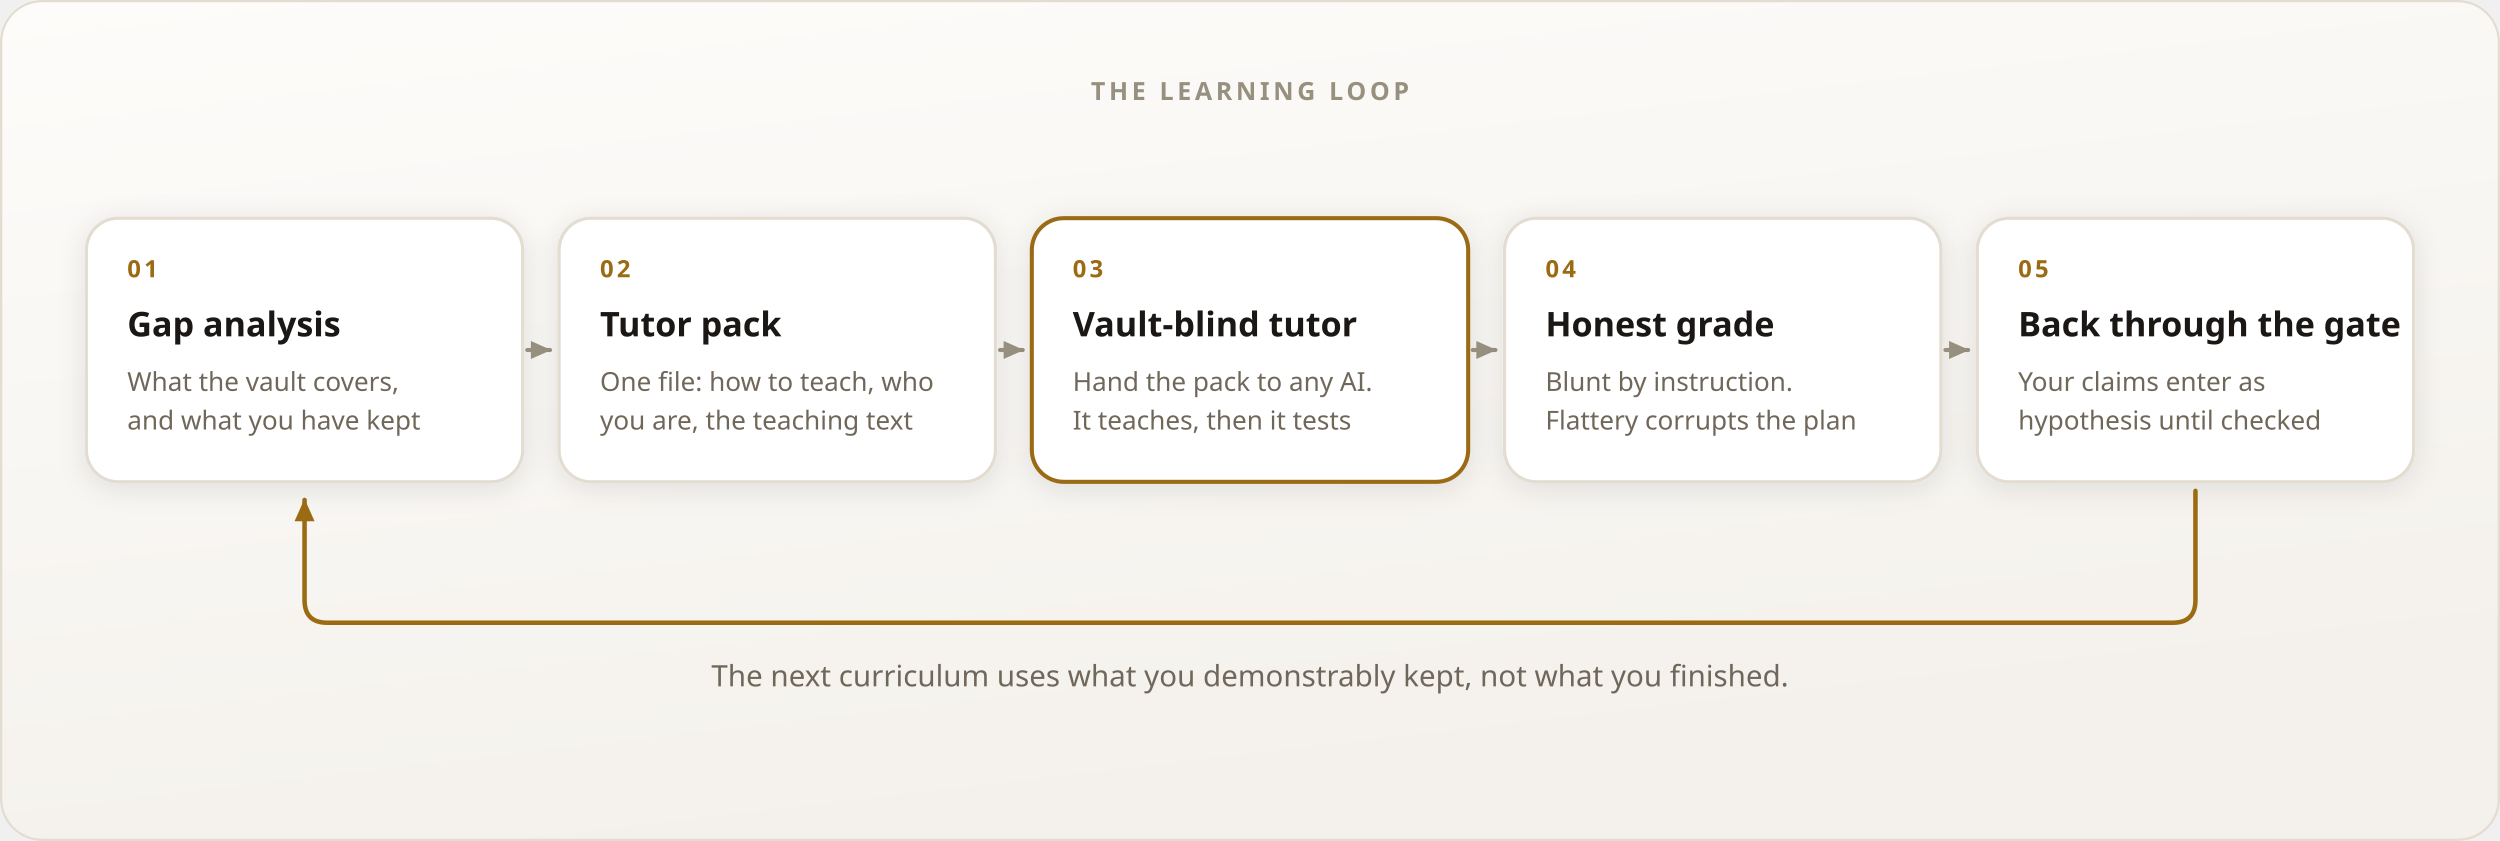
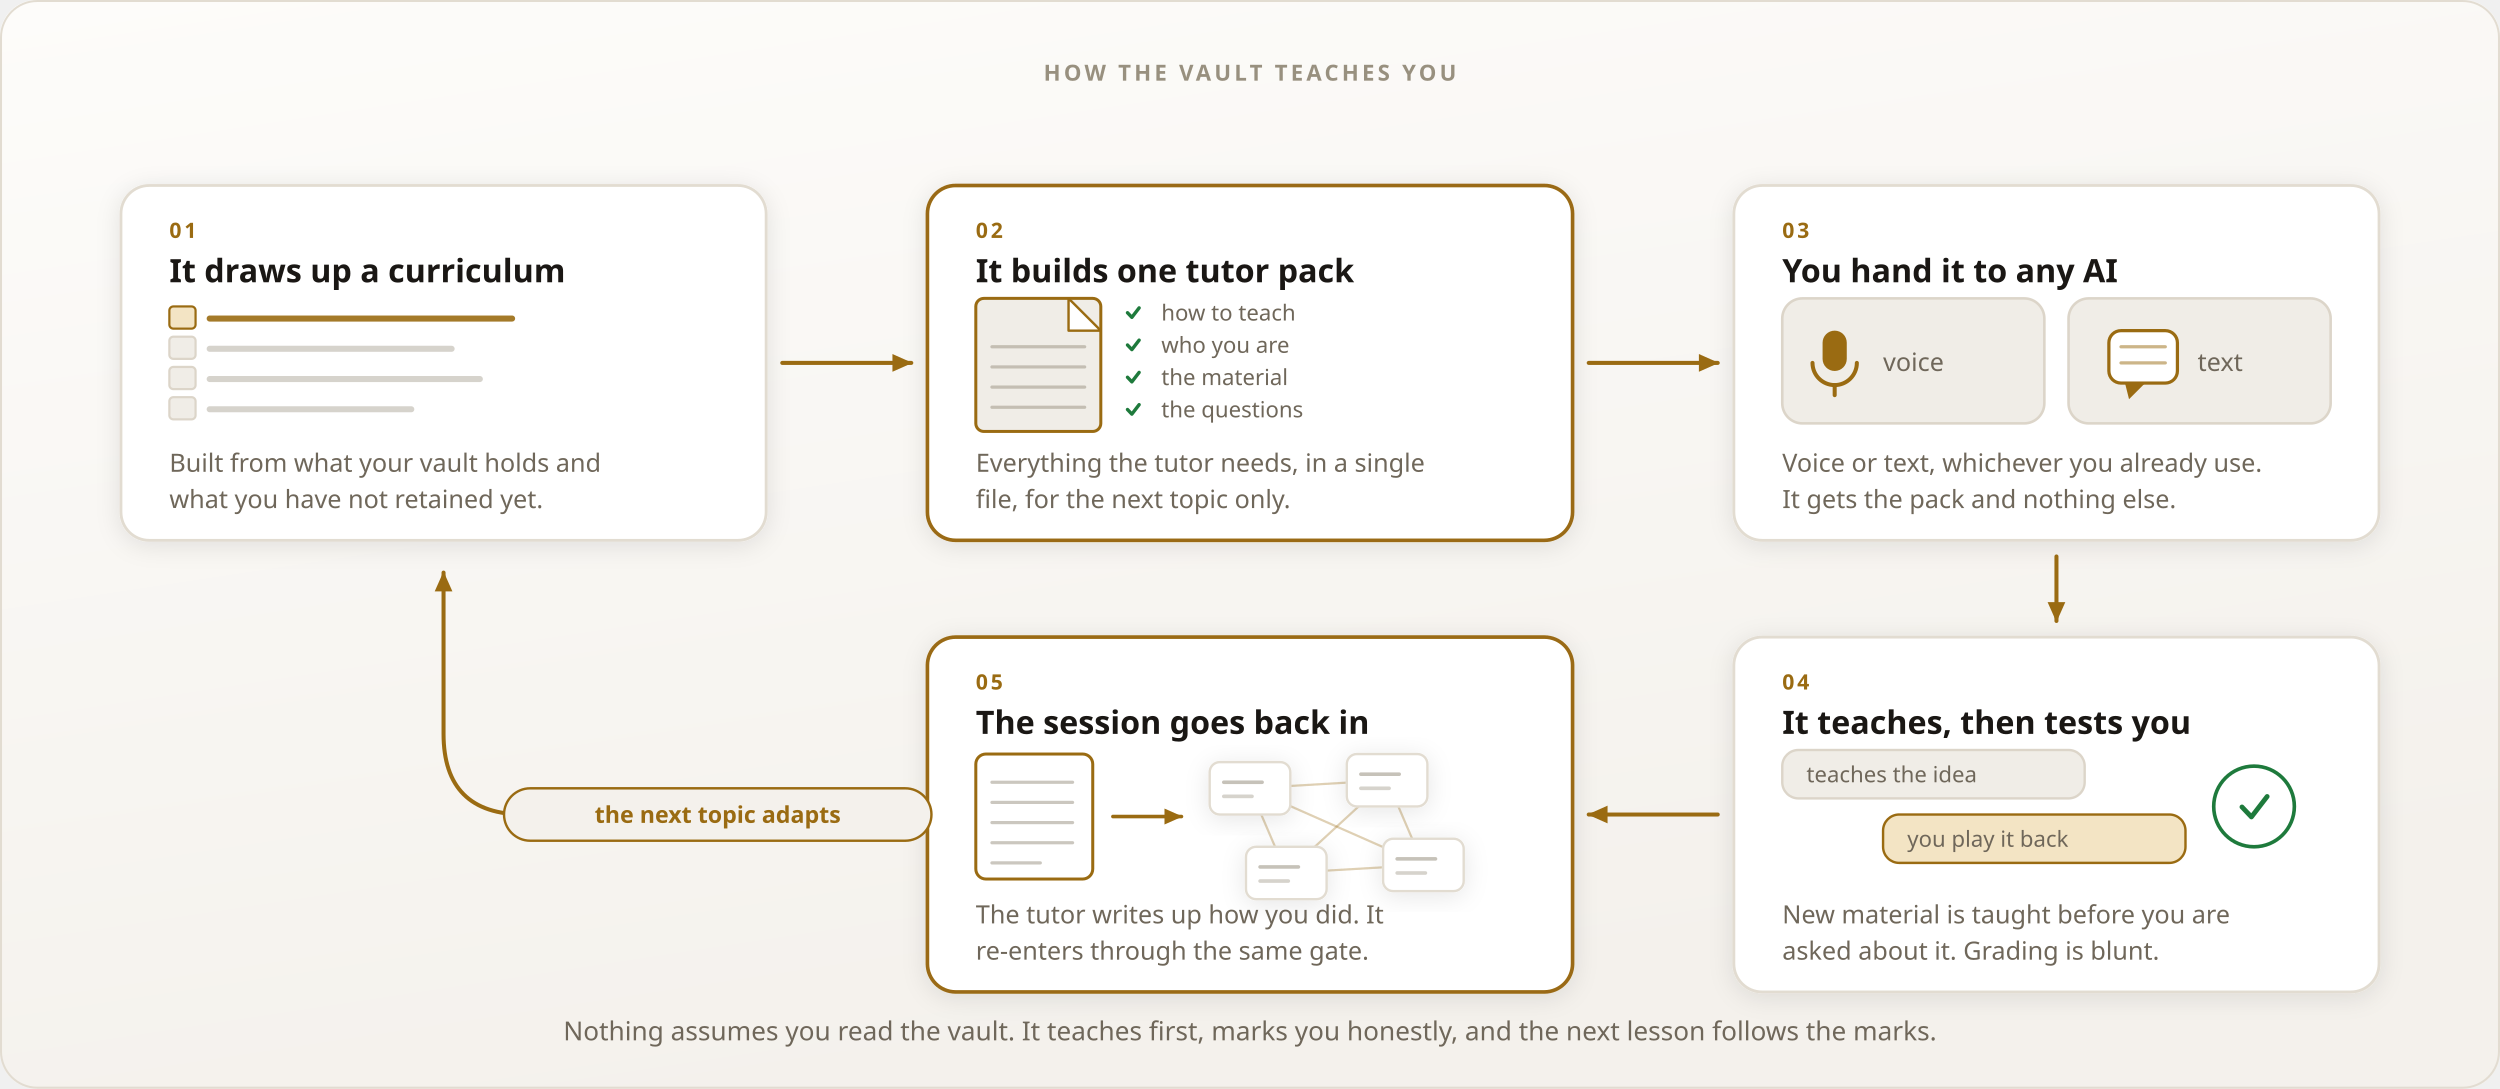
- <svg xmlns="http://www.w3.org/2000/svg" viewBox="0 0 1100 370" width="1100" height="370" role="img">
+ <svg xmlns="http://www.w3.org/2000/svg" viewBox="0 0 1240 540" width="1240" height="540" role="img">
  <defs>
    <linearGradient id="panel" x1="0" y1="0" x2="0.35" y2="1">
      <stop offset="0%" stop-color="#FDFCFA" />
      <stop offset="100%" stop-color="#F4F1EC" />
    </linearGradient>
    <linearGradient id="brass" x1="0" y1="0" x2="0" y2="1">
      <stop offset="0%" stop-color="#D8A548" />
      <stop offset="100%" stop-color="#9A6B12" />
    </linearGradient>
    <linearGradient id="beam" x1="0" y1="0" x2="0" y2="1">
      <stop offset="0%" stop-color="#D8A548" stop-opacity="0" />
      <stop offset="18%" stop-color="#D8A548" stop-opacity="0.85" />
      <stop offset="82%" stop-color="#D8A548" stop-opacity="0.85" />
      <stop offset="100%" stop-color="#D8A548" stop-opacity="0" />
    </linearGradient>
    <linearGradient id="fade-r" x1="0" y1="0" x2="1" y2="0">
      <stop offset="0%" stop-color="#D8D1C4" stop-opacity="0" />
      <stop offset="50%" stop-color="#D8D1C4" stop-opacity="1" />
      <stop offset="100%" stop-color="#D8D1C4" stop-opacity="0" />
    </linearGradient>
    <filter id="soft" x="-40%" y="-40%" width="180%" height="180%">
      <feDropShadow dx="0" dy="2" stdDeviation="6" flood-color="#000" flood-opacity="0.1" />
    </filter>
    <filter id="lift" x="-40%" y="-40%" width="180%" height="180%">
      <feDropShadow dx="0" dy="6" stdDeviation="16" flood-color="#000" flood-opacity="0.12" />
    </filter>
    <filter id="halo" x="-80%" y="-80%" width="260%" height="260%">
      <feGaussianBlur stdDeviation="10" />
    </filter>
    <filter id="halo-sm" x="-80%" y="-80%" width="260%" height="260%">
      <feGaussianBlur stdDeviation="4" />
    </filter>
    <marker id="arw" viewBox="0 0 10 10" refX="8.5" refY="5" markerWidth="5.5" markerHeight="5.5" orient="auto-start-reverse">
      <path d="M0 1 L9 5 L0 9 z" fill="#98907F" />
    </marker>
    <marker id="arw-a" viewBox="0 0 10 10" refX="8.5" refY="5" markerWidth="5.5" markerHeight="5.5" orient="auto-start-reverse">
      <path d="M0 1 L9 5 L0 9 z" fill="#9A6B12" />
    </marker>
    <marker id="arw-no" viewBox="0 0 10 10" refX="8.5" refY="5" markerWidth="5.5" markerHeight="5.5" orient="auto-start-reverse">
      <path d="M0 1 L9 5 L0 9 z" fill="#AE3A33" />
    </marker>
    <marker id="arw-ok" viewBox="0 0 10 10" refX="8.5" refY="5" markerWidth="5.5" markerHeight="5.5" orient="auto-start-reverse">
      <path d="M0 1 L9 5 L0 9 z" fill="#1E7A3C" />
    </marker>
  </defs>
-   <rect x="0" y="0" width="1100" height="370" rx="18" fill="url(#panel)" />
-   <rect x="0.5" y="0.5" width="1099" height="369" rx="18" fill="none" stroke="#E2DCD1" stroke-width="1" />
-   <text x="550.0" y="44" font-family="-apple-system, BlinkMacSystemFont, 'Segoe UI', 'Noto Sans', Helvetica, Arial, sans-serif" font-size="11" font-weight="700" fill="#98907F" text-anchor="middle" letter-spacing="1.6">THE LEARNING LOOP</text>
-   <rect x="38.0" y="96" width="192" height="116" rx="14" fill="#FFFFFF" stroke="#E2DCD1" stroke-width="1.4" filter="url(#soft)" />
-   <text x="56.0" y="122" font-family="-apple-system, BlinkMacSystemFont, 'Segoe UI', 'Noto Sans', Helvetica, Arial, sans-serif" font-size="10.5" font-weight="700" fill="#9A6B12" letter-spacing="1.4">01</text>
-   <text x="56.0" y="148" font-family="-apple-system, BlinkMacSystemFont, 'Segoe UI', 'Noto Sans', Helvetica, Arial, sans-serif" font-size="15" font-weight="700" fill="#1A1714">Gap analysis</text>
-   <text x="56.0" y="172" font-family="-apple-system, BlinkMacSystemFont, 'Segoe UI', 'Noto Sans', Helvetica, Arial, sans-serif" font-size="11.5" font-weight="400" fill="#6F675A">What the vault covers,</text>
-   <text x="56.0" y="189" font-family="-apple-system, BlinkMacSystemFont, 'Segoe UI', 'Noto Sans', Helvetica, Arial, sans-serif" font-size="11.5" font-weight="400" fill="#6F675A">and what you have kept</text>
-   <path d="M232.0 154.0 L242.0 154.0" fill="none" stroke="#98907F" stroke-width="1.8" stroke-linecap="round" stroke-linejoin="round" marker-end="url(#arw)" />
-   <rect x="246.0" y="96" width="192" height="116" rx="14" fill="#FFFFFF" stroke="#E2DCD1" stroke-width="1.4" filter="url(#soft)" />
-   <text x="264.0" y="122" font-family="-apple-system, BlinkMacSystemFont, 'Segoe UI', 'Noto Sans', Helvetica, Arial, sans-serif" font-size="10.5" font-weight="700" fill="#9A6B12" letter-spacing="1.4">02</text>
-   <text x="264.0" y="148" font-family="-apple-system, BlinkMacSystemFont, 'Segoe UI', 'Noto Sans', Helvetica, Arial, sans-serif" font-size="15" font-weight="700" fill="#1A1714">Tutor pack</text>
-   <text x="264.0" y="172" font-family="-apple-system, BlinkMacSystemFont, 'Segoe UI', 'Noto Sans', Helvetica, Arial, sans-serif" font-size="11.5" font-weight="400" fill="#6F675A">One file: how to teach, who</text>
-   <text x="264.0" y="189" font-family="-apple-system, BlinkMacSystemFont, 'Segoe UI', 'Noto Sans', Helvetica, Arial, sans-serif" font-size="11.5" font-weight="400" fill="#6F675A">you are, the teaching text</text>
-   <path d="M440.0 154.0 L450.0 154.0" fill="none" stroke="#98907F" stroke-width="1.8" stroke-linecap="round" stroke-linejoin="round" marker-end="url(#arw)" />
-   <rect x="454.0" y="96" width="192" height="116" rx="14" fill="#FFFFFF" stroke="#9A6B12" stroke-width="1.8" filter="url(#soft)" />
-   <text x="472.0" y="122" font-family="-apple-system, BlinkMacSystemFont, 'Segoe UI', 'Noto Sans', Helvetica, Arial, sans-serif" font-size="10.5" font-weight="700" fill="#9A6B12" letter-spacing="1.4">03</text>
-   <text x="472.0" y="148" font-family="-apple-system, BlinkMacSystemFont, 'Segoe UI', 'Noto Sans', Helvetica, Arial, sans-serif" font-size="15" font-weight="700" fill="#1A1714">Vault-blind tutor</text>
-   <text x="472.0" y="172" font-family="-apple-system, BlinkMacSystemFont, 'Segoe UI', 'Noto Sans', Helvetica, Arial, sans-serif" font-size="11.5" font-weight="400" fill="#6F675A">Hand the pack to any AI.</text>
-   <text x="472.0" y="189" font-family="-apple-system, BlinkMacSystemFont, 'Segoe UI', 'Noto Sans', Helvetica, Arial, sans-serif" font-size="11.5" font-weight="400" fill="#6F675A">It teaches, then it tests</text>
-   <path d="M648.0 154.0 L658.0 154.0" fill="none" stroke="#98907F" stroke-width="1.8" stroke-linecap="round" stroke-linejoin="round" marker-end="url(#arw)" />
-   <rect x="662.0" y="96" width="192" height="116" rx="14" fill="#FFFFFF" stroke="#E2DCD1" stroke-width="1.4" filter="url(#soft)" />
-   <text x="680.0" y="122" font-family="-apple-system, BlinkMacSystemFont, 'Segoe UI', 'Noto Sans', Helvetica, Arial, sans-serif" font-size="10.5" font-weight="700" fill="#9A6B12" letter-spacing="1.4">04</text>
-   <text x="680.0" y="148" font-family="-apple-system, BlinkMacSystemFont, 'Segoe UI', 'Noto Sans', Helvetica, Arial, sans-serif" font-size="15" font-weight="700" fill="#1A1714">Honest grade</text>
-   <text x="680.0" y="172" font-family="-apple-system, BlinkMacSystemFont, 'Segoe UI', 'Noto Sans', Helvetica, Arial, sans-serif" font-size="11.5" font-weight="400" fill="#6F675A">Blunt by instruction.</text>
-   <text x="680.0" y="189" font-family="-apple-system, BlinkMacSystemFont, 'Segoe UI', 'Noto Sans', Helvetica, Arial, sans-serif" font-size="11.5" font-weight="400" fill="#6F675A">Flattery corrupts the plan</text>
-   <path d="M856.0 154.0 L866.0 154.0" fill="none" stroke="#98907F" stroke-width="1.8" stroke-linecap="round" stroke-linejoin="round" marker-end="url(#arw)" />
-   <rect x="870.0" y="96" width="192" height="116" rx="14" fill="#FFFFFF" stroke="#E2DCD1" stroke-width="1.4" filter="url(#soft)" />
-   <text x="888.0" y="122" font-family="-apple-system, BlinkMacSystemFont, 'Segoe UI', 'Noto Sans', Helvetica, Arial, sans-serif" font-size="10.5" font-weight="700" fill="#9A6B12" letter-spacing="1.4">05</text>
-   <text x="888.0" y="148" font-family="-apple-system, BlinkMacSystemFont, 'Segoe UI', 'Noto Sans', Helvetica, Arial, sans-serif" font-size="15" font-weight="700" fill="#1A1714">Back through the gate</text>
-   <text x="888.0" y="172" font-family="-apple-system, BlinkMacSystemFont, 'Segoe UI', 'Noto Sans', Helvetica, Arial, sans-serif" font-size="11.5" font-weight="400" fill="#6F675A">Your claims enter as</text>
-   <text x="888.0" y="189" font-family="-apple-system, BlinkMacSystemFont, 'Segoe UI', 'Noto Sans', Helvetica, Arial, sans-serif" font-size="11.5" font-weight="400" fill="#6F675A">hypothesis until checked</text>
-   <path d="M966.0 216 L966.0 264 Q966.0 274 956.0 274 L144.0 274 Q134.0 274 134.0 264 L134.0 220" fill="none" stroke="#9A6B12" stroke-width="2" stroke-linecap="round" stroke-linejoin="round" marker-end="url(#arw-a)" />
-   <text x="550.0" y="302" font-family="-apple-system, BlinkMacSystemFont, 'Segoe UI', 'Noto Sans', Helvetica, Arial, sans-serif" font-size="13" font-weight="400" fill="#6F675A" text-anchor="middle">The next curriculum uses what you demonstrably kept, not what you finished.</text>
+   <rect x="0" y="0" width="1240" height="540" rx="18" fill="url(#panel)" />
+   <rect x="0.5" y="0.5" width="1239" height="539" rx="18" fill="none" stroke="#E2DCD1" stroke-width="1" />
+   <text x="620.0" y="40" font-family="-apple-system, BlinkMacSystemFont, 'Segoe UI', 'Noto Sans', Helvetica, Arial, sans-serif" font-size="11" font-weight="700" fill="#98907F" text-anchor="middle" letter-spacing="1.6">HOW THE VAULT TEACHES YOU</text>
+   <rect x="60" y="92" width="320" height="176" rx="14" fill="#FFFFFF" stroke="#E2DCD1" stroke-width="1.4" filter="url(#soft)" />
+   <text x="84" y="118" font-family="-apple-system, BlinkMacSystemFont, 'Segoe UI', 'Noto Sans', Helvetica, Arial, sans-serif" font-size="10.5" font-weight="700" fill="#9A6B12" letter-spacing="1.4">01</text>
+   <text x="84" y="140" font-family="-apple-system, BlinkMacSystemFont, 'Segoe UI', 'Noto Sans', Helvetica, Arial, sans-serif" font-size="16" font-weight="700" fill="#1A1714">It draws up a curriculum</text>
+   <text x="84" y="234" font-family="-apple-system, BlinkMacSystemFont, 'Segoe UI', 'Noto Sans', Helvetica, Arial, sans-serif" font-size="12.5" font-weight="400" fill="#6F675A">Built from what your vault holds and</text>
+   <text x="84" y="252" font-family="-apple-system, BlinkMacSystemFont, 'Segoe UI', 'Noto Sans', Helvetica, Arial, sans-serif" font-size="12.5" font-weight="400" fill="#6F675A">what you have not retained yet.</text>
+   <rect x="84" y="152" width="13" height="11" rx="2" fill="#F3E4C4" stroke="#9A6B12" stroke-width="1.1" />
+   <line x1="104" y1="158" x2="254" y2="158" stroke="#9A6B12" stroke-width="3" stroke-linecap="round" opacity="0.9" />
+   <rect x="84" y="167" width="13" height="11" rx="2" fill="#F0EDE7" stroke="#DCD5C9" stroke-width="1.1" />
+   <line x1="104" y1="173" x2="224" y2="173" stroke="#98907F" stroke-width="3" stroke-linecap="round" opacity="0.4" />
+   <rect x="84" y="182" width="13" height="11" rx="2" fill="#F0EDE7" stroke="#DCD5C9" stroke-width="1.1" />
+   <line x1="104" y1="188" x2="238" y2="188" stroke="#98907F" stroke-width="3" stroke-linecap="round" opacity="0.4" />
+   <rect x="84" y="197" width="13" height="11" rx="2" fill="#F0EDE7" stroke="#DCD5C9" stroke-width="1.1" />
+   <line x1="104" y1="203" x2="204" y2="203" stroke="#98907F" stroke-width="3" stroke-linecap="round" opacity="0.4" />
+   <rect x="460" y="92" width="320" height="176" rx="14" fill="#FFFFFF" stroke="#9A6B12" stroke-width="1.8" filter="url(#soft)" />
+   <text x="484" y="118" font-family="-apple-system, BlinkMacSystemFont, 'Segoe UI', 'Noto Sans', Helvetica, Arial, sans-serif" font-size="10.5" font-weight="700" fill="#9A6B12" letter-spacing="1.4">02</text>
+   <text x="484" y="140" font-family="-apple-system, BlinkMacSystemFont, 'Segoe UI', 'Noto Sans', Helvetica, Arial, sans-serif" font-size="16" font-weight="700" fill="#1A1714">It builds one tutor pack</text>
+   <text x="484" y="234" font-family="-apple-system, BlinkMacSystemFont, 'Segoe UI', 'Noto Sans', Helvetica, Arial, sans-serif" font-size="12.5" font-weight="400" fill="#6F675A">Everything the tutor needs, in a single</text>
+   <text x="484" y="252" font-family="-apple-system, BlinkMacSystemFont, 'Segoe UI', 'Noto Sans', Helvetica, Arial, sans-serif" font-size="12.5" font-weight="400" fill="#6F675A">file, for the next topic only.</text>
+   <rect x="484" y="148" width="62" height="66" rx="4" fill="#F0EDE7" stroke="#9A6B12" stroke-width="1.5" />
+   <path d="M530 148 L546 164 L530 164 z" fill="#FFFFFF" stroke="#9A6B12" stroke-width="1.2" stroke-linecap="round" stroke-linejoin="round" />
+   <line x1="492" y1="172" x2="538" y2="172" stroke="#98907F" stroke-width="1.6" stroke-linecap="round" opacity="0.5" />
+   <line x1="492" y1="182" x2="538" y2="182" stroke="#98907F" stroke-width="1.6" stroke-linecap="round" opacity="0.5" />
+   <line x1="492" y1="192" x2="538" y2="192" stroke="#98907F" stroke-width="1.6" stroke-linecap="round" opacity="0.5" />
+   <line x1="492" y1="202" x2="538" y2="202" stroke="#98907F" stroke-width="1.6" stroke-linecap="round" opacity="0.5" />
+   <path d="M559.24 155.12 L561.4 157.4 L565.0 152.72" fill="none" stroke="#1E7A3C" stroke-width="1.7" stroke-linecap="round" stroke-linejoin="round" />
+   <text x="576" y="159" font-family="-apple-system, BlinkMacSystemFont, 'Segoe UI', 'Noto Sans', Helvetica, Arial, sans-serif" font-size="11" font-weight="400" fill="#6F675A">how to teach</text>
+   <path d="M559.24 171.12 L561.4 173.4 L565.0 168.72" fill="none" stroke="#1E7A3C" stroke-width="1.7" stroke-linecap="round" stroke-linejoin="round" />
+   <text x="576" y="175" font-family="-apple-system, BlinkMacSystemFont, 'Segoe UI', 'Noto Sans', Helvetica, Arial, sans-serif" font-size="11" font-weight="400" fill="#6F675A">who you are</text>
+   <path d="M559.24 187.12 L561.4 189.4 L565.0 184.72" fill="none" stroke="#1E7A3C" stroke-width="1.7" stroke-linecap="round" stroke-linejoin="round" />
+   <text x="576" y="191" font-family="-apple-system, BlinkMacSystemFont, 'Segoe UI', 'Noto Sans', Helvetica, Arial, sans-serif" font-size="11" font-weight="400" fill="#6F675A">the material</text>
+   <path d="M559.24 203.12 L561.4 205.4 L565.0 200.72" fill="none" stroke="#1E7A3C" stroke-width="1.7" stroke-linecap="round" stroke-linejoin="round" />
+   <text x="576" y="207" font-family="-apple-system, BlinkMacSystemFont, 'Segoe UI', 'Noto Sans', Helvetica, Arial, sans-serif" font-size="11" font-weight="400" fill="#6F675A">the questions</text>
+   <rect x="860" y="92" width="320" height="176" rx="14" fill="#FFFFFF" stroke="#E2DCD1" stroke-width="1.4" filter="url(#soft)" />
+   <text x="884" y="118" font-family="-apple-system, BlinkMacSystemFont, 'Segoe UI', 'Noto Sans', Helvetica, Arial, sans-serif" font-size="10.5" font-weight="700" fill="#9A6B12" letter-spacing="1.4">03</text>
+   <text x="884" y="140" font-family="-apple-system, BlinkMacSystemFont, 'Segoe UI', 'Noto Sans', Helvetica, Arial, sans-serif" font-size="16" font-weight="700" fill="#1A1714">You hand it to any AI</text>
+   <text x="884" y="234" font-family="-apple-system, BlinkMacSystemFont, 'Segoe UI', 'Noto Sans', Helvetica, Arial, sans-serif" font-size="12.5" font-weight="400" fill="#6F675A">Voice or text, whichever you already use.</text>
+   <text x="884" y="252" font-family="-apple-system, BlinkMacSystemFont, 'Segoe UI', 'Noto Sans', Helvetica, Arial, sans-serif" font-size="12.5" font-weight="400" fill="#6F675A">It gets the pack and nothing else.</text>
+   <rect x="884" y="148" width="130" height="62" rx="10" fill="#F0EDE7" stroke="#DCD5C9" stroke-width="1.3" />
+   <rect x="904" y="164" width="12" height="20" rx="6" fill="#9A6B12" />
+   <path d="M899 180 A11 11 0 0 0 921 180" fill="none" stroke="#9A6B12" stroke-width="2" stroke-linecap="round" stroke-linejoin="round" />
+   <line x1="910" y1="191" x2="910" y2="196" stroke="#9A6B12" stroke-width="2" stroke-linecap="round" />
+   <text x="934" y="184" font-family="-apple-system, BlinkMacSystemFont, 'Segoe UI', 'Noto Sans', Helvetica, Arial, sans-serif" font-size="12.5" font-weight="400" fill="#6F675A">voice</text>
+   <rect x="1026" y="148" width="130" height="62" rx="10" fill="#F0EDE7" stroke="#DCD5C9" stroke-width="1.3" />
+   <rect x="1046" y="164" width="34" height="26" rx="6" fill="#FFFFFF" stroke="#9A6B12" stroke-width="1.6" />
+   <path d="M1054 190 L1056 198 L1064 190 z" fill="#9A6B12" />
+   <line x1="1052" y1="172" x2="1074" y2="172" stroke="#9A6B12" stroke-width="1.6" stroke-linecap="round" opacity="0.5" />
+   <line x1="1052" y1="180" x2="1074" y2="180" stroke="#9A6B12" stroke-width="1.6" stroke-linecap="round" opacity="0.5" />
+   <text x="1090" y="184" font-family="-apple-system, BlinkMacSystemFont, 'Segoe UI', 'Noto Sans', Helvetica, Arial, sans-serif" font-size="12.5" font-weight="400" fill="#6F675A">text</text>
+   <rect x="860" y="316" width="320" height="176" rx="14" fill="#FFFFFF" stroke="#E2DCD1" stroke-width="1.4" filter="url(#soft)" />
+   <text x="884" y="342" font-family="-apple-system, BlinkMacSystemFont, 'Segoe UI', 'Noto Sans', Helvetica, Arial, sans-serif" font-size="10.5" font-weight="700" fill="#9A6B12" letter-spacing="1.4">04</text>
+   <text x="884" y="364" font-family="-apple-system, BlinkMacSystemFont, 'Segoe UI', 'Noto Sans', Helvetica, Arial, sans-serif" font-size="16" font-weight="700" fill="#1A1714">It teaches, then tests you</text>
+   <text x="884" y="458" font-family="-apple-system, BlinkMacSystemFont, 'Segoe UI', 'Noto Sans', Helvetica, Arial, sans-serif" font-size="12.5" font-weight="400" fill="#6F675A">New material is taught before you are</text>
+   <text x="884" y="476" font-family="-apple-system, BlinkMacSystemFont, 'Segoe UI', 'Noto Sans', Helvetica, Arial, sans-serif" font-size="12.5" font-weight="400" fill="#6F675A">asked about it. Grading is blunt.</text>
+   <rect x="884" y="372" width="150" height="24" rx="8" fill="#F0EDE7" stroke="#DCD5C9" stroke-width="1.2" />
+   <text x="896" y="388" font-family="-apple-system, BlinkMacSystemFont, 'Segoe UI', 'Noto Sans', Helvetica, Arial, sans-serif" font-size="11" font-weight="400" fill="#6F675A">teaches the idea</text>
+   <rect x="934" y="404" width="150" height="24" rx="8" fill="#F3E4C4" stroke="#9A6B12" stroke-width="1.2" />
+   <text x="946" y="420" font-family="-apple-system, BlinkMacSystemFont, 'Segoe UI', 'Noto Sans', Helvetica, Arial, sans-serif" font-size="11" font-weight="400" fill="#6F675A">you play it back</text>
+   <circle cx="1118" cy="400" r="20" fill="#FFFFFF" stroke="#1E7A3C" stroke-width="1.8" />
+   <path d="M1112.02 400.26 L1116.7 405.2 L1124.5 395.06" fill="none" stroke="#1E7A3C" stroke-width="2.4" stroke-linecap="round" stroke-linejoin="round" />
+   <rect x="460" y="316" width="320" height="176" rx="14" fill="#FFFFFF" stroke="#9A6B12" stroke-width="1.8" filter="url(#soft)" />
+   <text x="484" y="342" font-family="-apple-system, BlinkMacSystemFont, 'Segoe UI', 'Noto Sans', Helvetica, Arial, sans-serif" font-size="10.5" font-weight="700" fill="#9A6B12" letter-spacing="1.4">05</text>
+   <text x="484" y="364" font-family="-apple-system, BlinkMacSystemFont, 'Segoe UI', 'Noto Sans', Helvetica, Arial, sans-serif" font-size="16" font-weight="700" fill="#1A1714">The session goes back in</text>
+   <text x="484" y="458" font-family="-apple-system, BlinkMacSystemFont, 'Segoe UI', 'Noto Sans', Helvetica, Arial, sans-serif" font-size="12.5" font-weight="400" fill="#6F675A">The tutor writes up how you did. It</text>
+   <text x="484" y="476" font-family="-apple-system, BlinkMacSystemFont, 'Segoe UI', 'Noto Sans', Helvetica, Arial, sans-serif" font-size="12.5" font-weight="400" fill="#6F675A">re-enters through the same gate.</text>
+   <rect x="484" y="374" width="58" height="62" rx="5" fill="#FFFFFF" stroke="#9A6B12" stroke-width="1.5" />
+   <line x1="492" y1="388" x2="532" y2="388" stroke="#98907F" stroke-width="1.6" stroke-linecap="round" opacity="0.5" />
+   <line x1="492" y1="398" x2="532" y2="398" stroke="#98907F" stroke-width="1.6" stroke-linecap="round" opacity="0.5" />
+   <line x1="492" y1="408" x2="532" y2="408" stroke="#98907F" stroke-width="1.6" stroke-linecap="round" opacity="0.5" />
+   <line x1="492" y1="418" x2="532" y2="418" stroke="#98907F" stroke-width="1.6" stroke-linecap="round" opacity="0.5" />
+   <line x1="492" y1="428" x2="516" y2="428" stroke="#98907F" stroke-width="1.6" stroke-linecap="round" opacity="0.5" />
+   <path d="M552 405 L586 405" fill="none" stroke="#9A6B12" stroke-width="1.8" stroke-linecap="round" stroke-linejoin="round" marker-end="url(#arw-a)" />
+   <line x1="620" y1="391" x2="688" y2="387" stroke="#9A6B12" stroke-width="1.1" stroke-linecap="round" opacity="0.32" />
+   <line x1="620" y1="391" x2="638" y2="433" stroke="#9A6B12" stroke-width="1.1" stroke-linecap="round" opacity="0.32" />
+   <line x1="620" y1="391" x2="706" y2="429" stroke="#9A6B12" stroke-width="1.1" stroke-linecap="round" opacity="0.32" />
+   <line x1="688" y1="387" x2="638" y2="433" stroke="#9A6B12" stroke-width="1.1" stroke-linecap="round" opacity="0.32" />
+   <line x1="688" y1="387" x2="706" y2="429" stroke="#9A6B12" stroke-width="1.1" stroke-linecap="round" opacity="0.32" />
+   <line x1="638" y1="433" x2="706" y2="429" stroke="#9A6B12" stroke-width="1.1" stroke-linecap="round" opacity="0.32" />
+   <rect x="600" y="378" width="40" height="26" rx="5" fill="#FFFFFF" stroke="#E2DCD1" stroke-width="1.2" filter="url(#soft)" />
+   <line x1="607" y1="388" x2="626" y2="388" stroke="#98907F" stroke-width="1.8" stroke-linecap="round" opacity="0.55" />
+   <line x1="607" y1="395" x2="621" y2="395" stroke="#98907F" stroke-width="1.8" stroke-linecap="round" opacity="0.4" />
+   <rect x="668" y="374" width="40" height="26" rx="5" fill="#FFFFFF" stroke="#E2DCD1" stroke-width="1.2" filter="url(#soft)" />
+   <line x1="675" y1="384" x2="694" y2="384" stroke="#98907F" stroke-width="1.8" stroke-linecap="round" opacity="0.55" />
+   <line x1="675" y1="391" x2="689" y2="391" stroke="#98907F" stroke-width="1.8" stroke-linecap="round" opacity="0.4" />
+   <rect x="618" y="420" width="40" height="26" rx="5" fill="#FFFFFF" stroke="#E2DCD1" stroke-width="1.2" filter="url(#soft)" />
+   <line x1="625" y1="430" x2="644" y2="430" stroke="#98907F" stroke-width="1.8" stroke-linecap="round" opacity="0.55" />
+   <line x1="625" y1="437" x2="639" y2="437" stroke="#98907F" stroke-width="1.8" stroke-linecap="round" opacity="0.4" />
+   <rect x="686" y="416" width="40" height="26" rx="5" fill="#FFFFFF" stroke="#E2DCD1" stroke-width="1.2" filter="url(#soft)" />
+   <line x1="693" y1="426" x2="712" y2="426" stroke="#98907F" stroke-width="1.8" stroke-linecap="round" opacity="0.55" />
+   <line x1="693" y1="433" x2="707" y2="433" stroke="#98907F" stroke-width="1.8" stroke-linecap="round" opacity="0.4" />
+   <path d="M388 180 L452 180" fill="none" stroke="#9A6B12" stroke-width="2" stroke-linecap="round" stroke-linejoin="round" marker-end="url(#arw-a)" />
+   <path d="M788 180 L852 180" fill="none" stroke="#9A6B12" stroke-width="2" stroke-linecap="round" stroke-linejoin="round" marker-end="url(#arw-a)" />
+   <path d="M1020 276 L1020 308" fill="none" stroke="#9A6B12" stroke-width="2" stroke-linecap="round" stroke-linejoin="round" marker-end="url(#arw-a)" />
+   <path d="M852 404 L788 404" fill="none" stroke="#9A6B12" stroke-width="2" stroke-linecap="round" stroke-linejoin="round" marker-end="url(#arw-a)" />
+   <path d="M452 404 L260 404 Q220 404 220 364 L220 284" fill="none" stroke="#9A6B12" stroke-width="2" stroke-linecap="round" stroke-linejoin="round" marker-end="url(#arw-a)" />
+   <rect x="250" y="391" width="212" height="26" rx="13.0" fill="#F4F1EC" stroke="#9A6B12" stroke-width="1.2" />
+   <text x="356.0" y="408.14" font-family="-apple-system, BlinkMacSystemFont, 'Segoe UI', 'Noto Sans', Helvetica, Arial, sans-serif" font-size="11.5" font-weight="600" fill="#9A6B12" text-anchor="middle">the next topic adapts</text>
+   <text x="620.0" y="516" font-family="-apple-system, BlinkMacSystemFont, 'Segoe UI', 'Noto Sans', Helvetica, Arial, sans-serif" font-size="13" font-weight="400" fill="#6F675A" text-anchor="middle">Nothing assumes you read the vault. It teaches first, marks you honestly, and the next lesson follows the marks.</text>
</svg>
